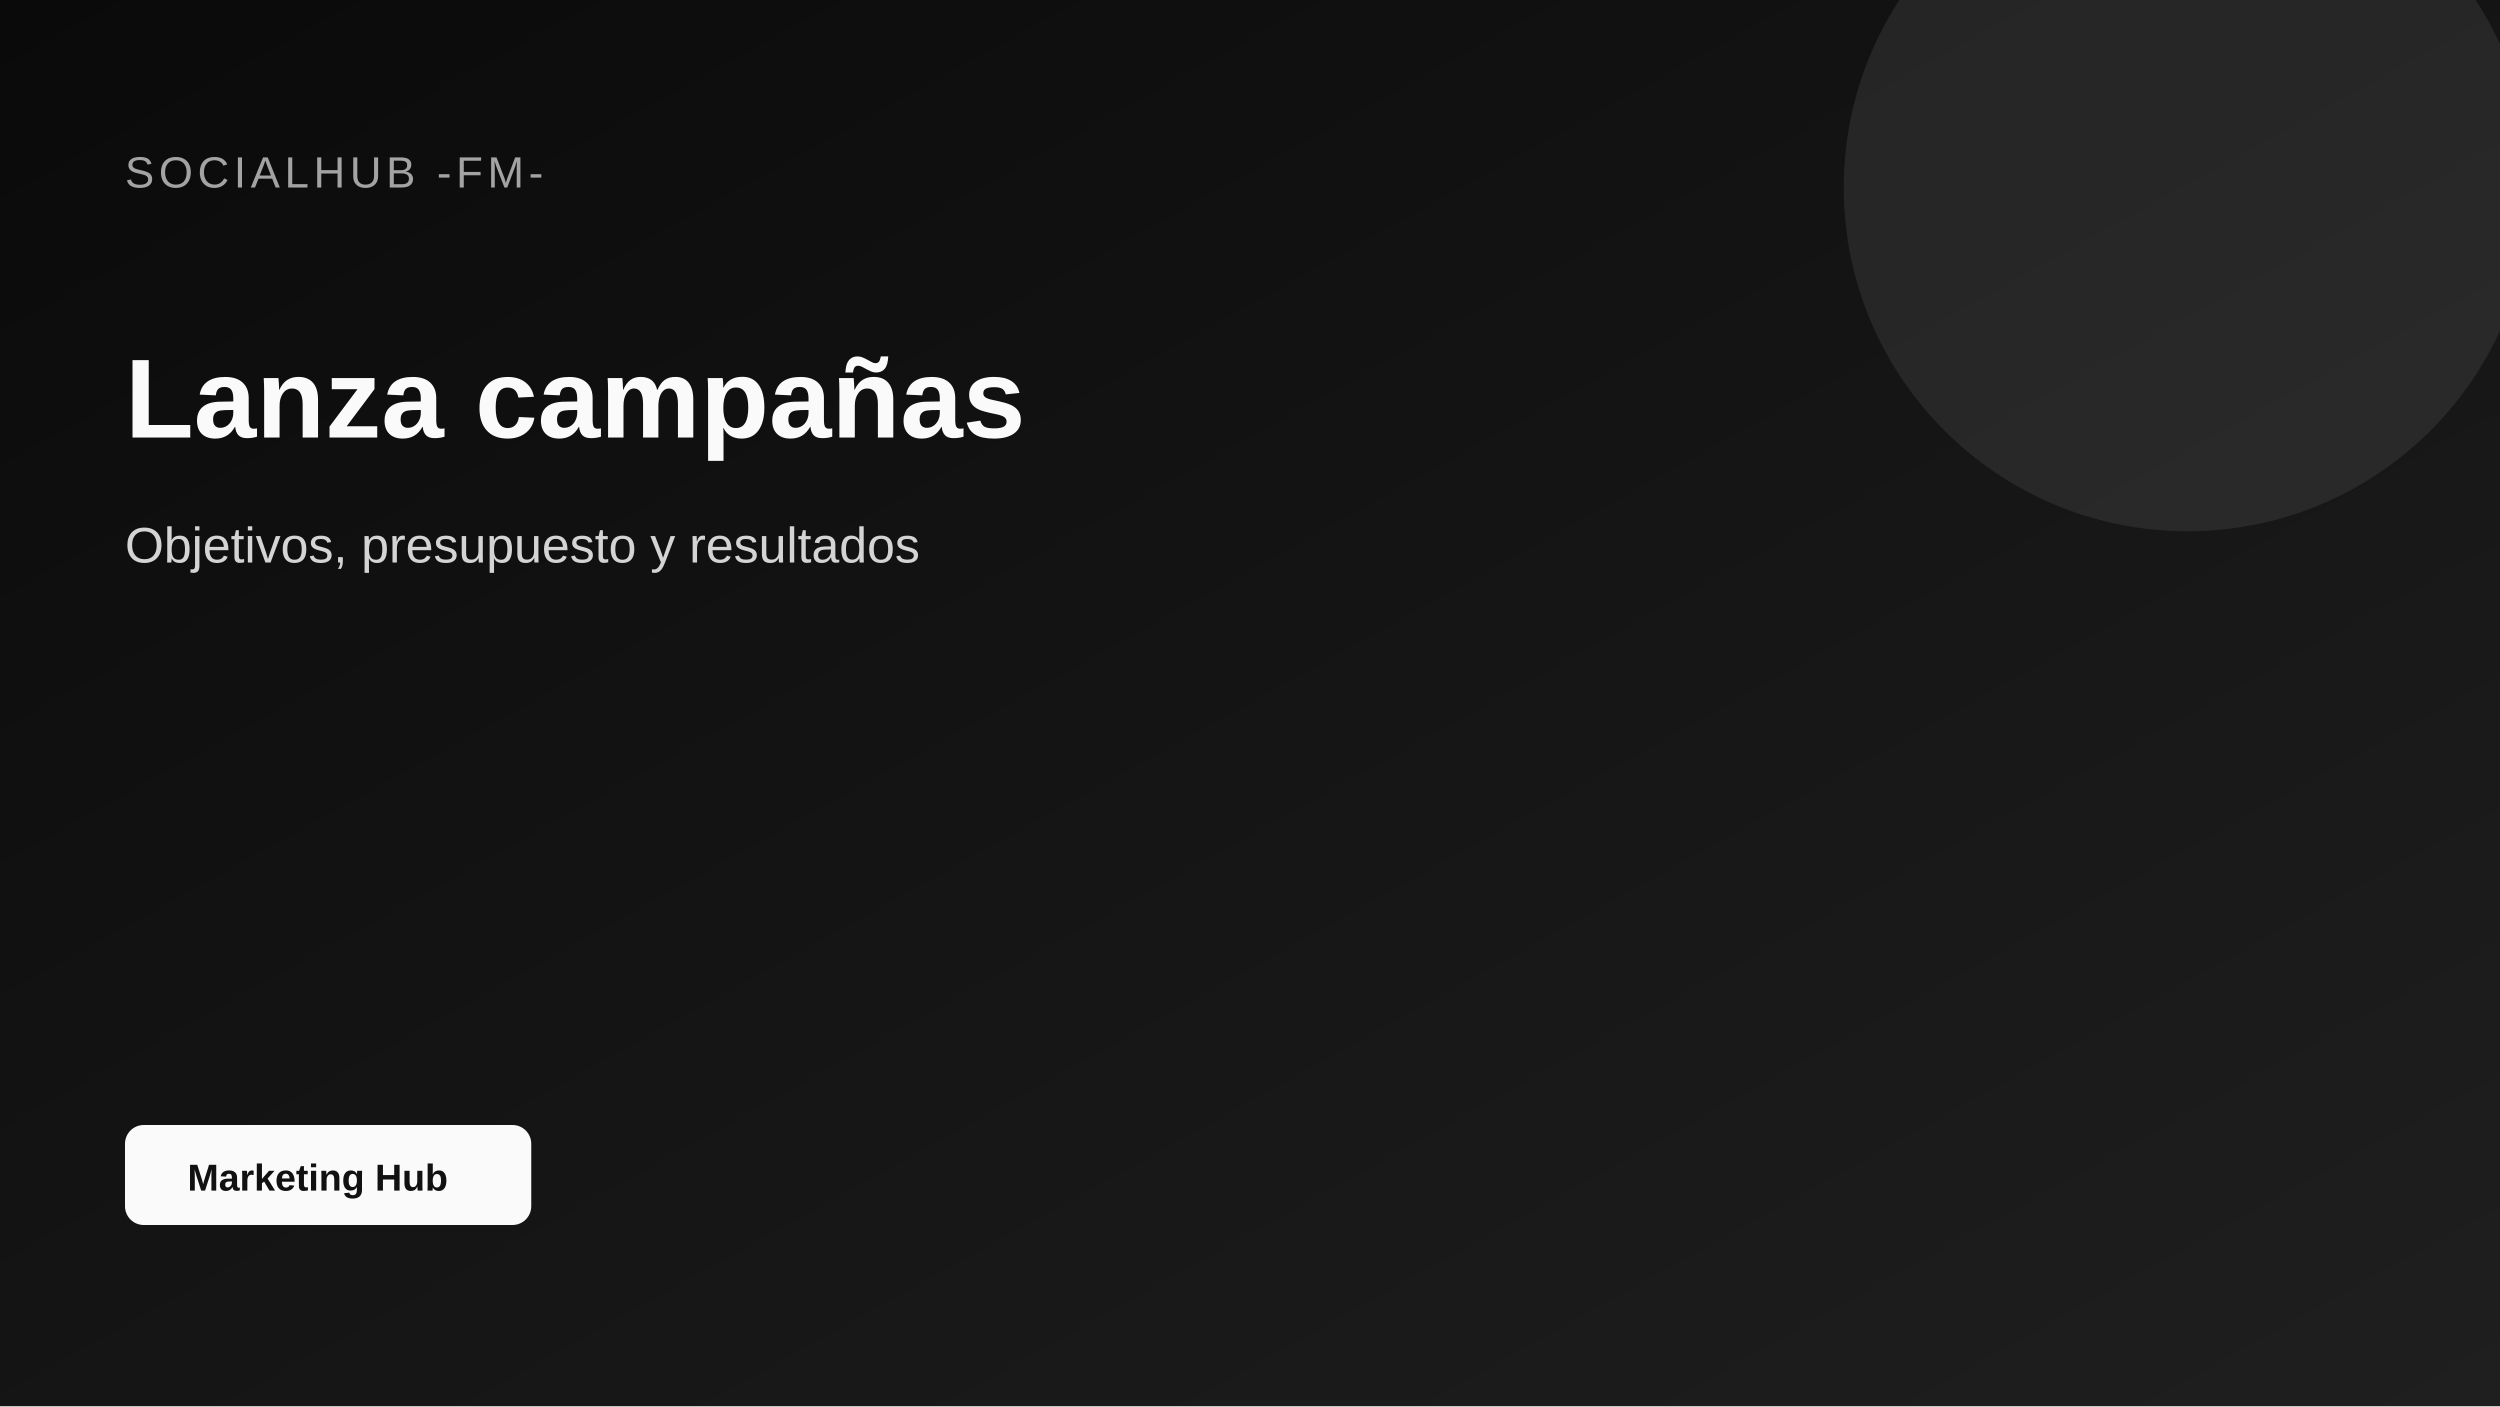
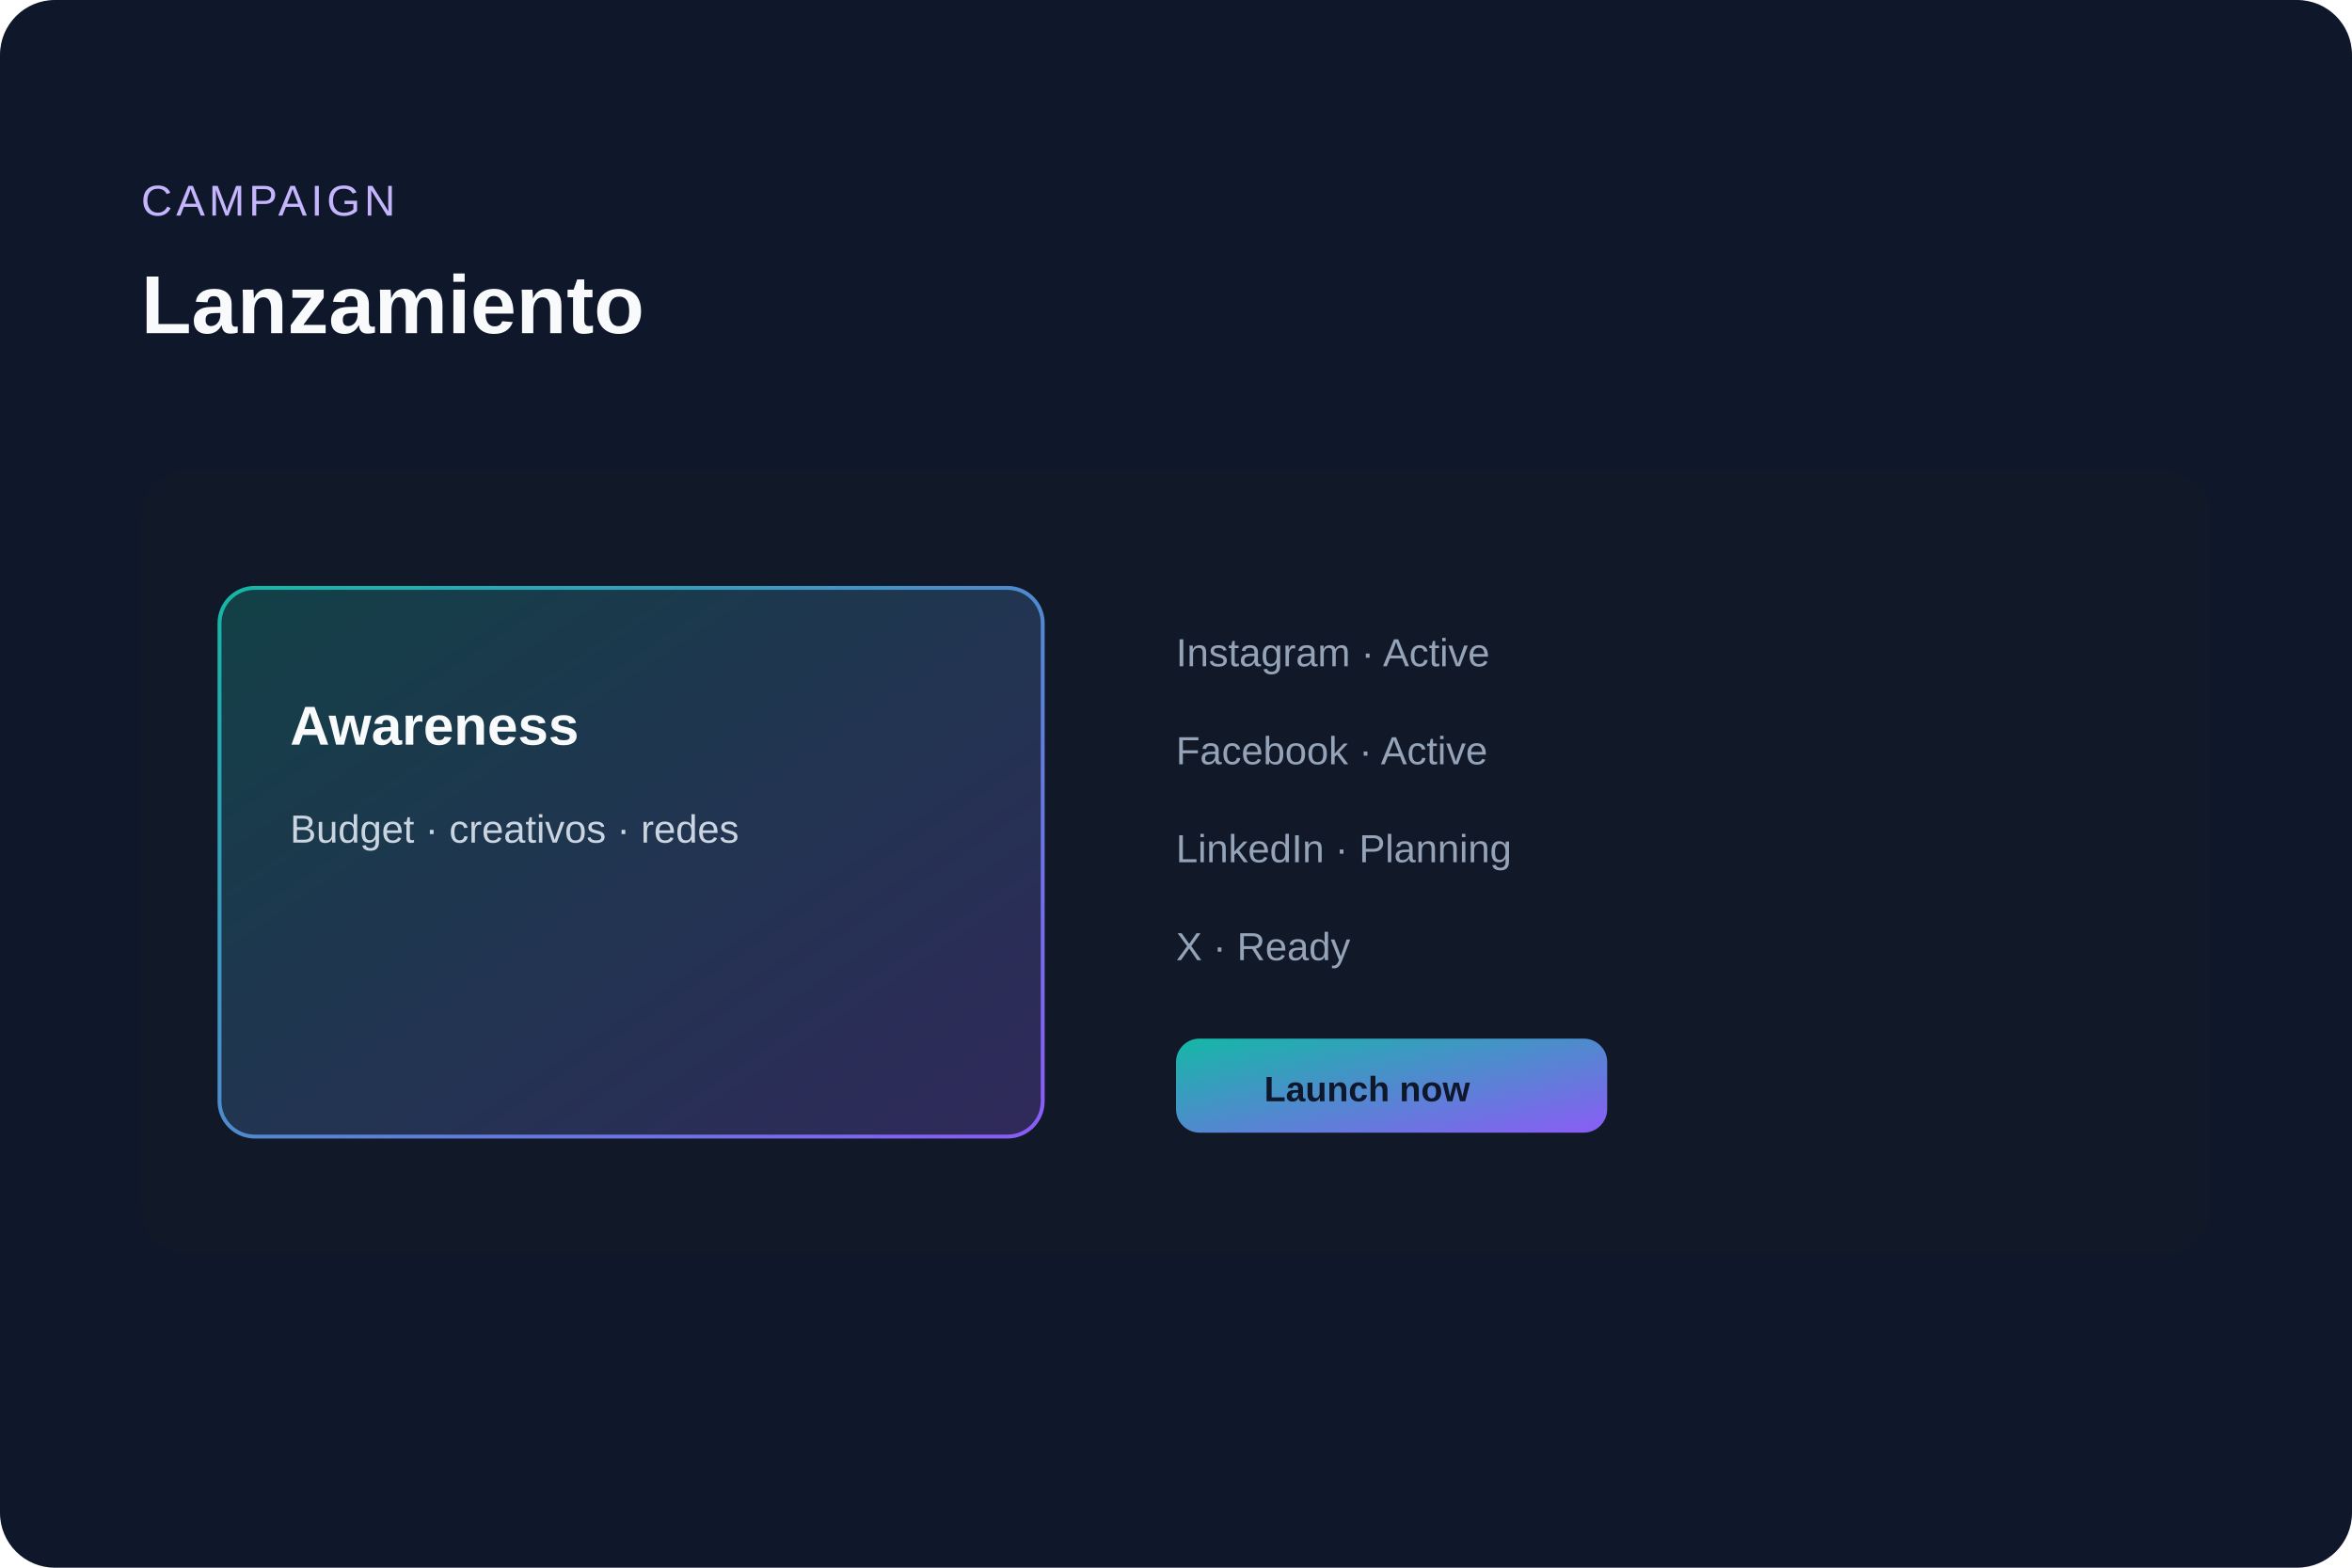
- <svg xmlns="http://www.w3.org/2000/svg" width="1600" height="900" viewBox="0 0 1600 900">
+ <svg xmlns="http://www.w3.org/2000/svg" width="1200" height="800" viewBox="0 0 1200 800" role="img" aria-label="Campaign launch">
  <defs>
    <linearGradient id="g" x1="0" y1="0" x2="1" y2="1">
-       <stop offset="0%" stop-color="#0a0a0a" />
-       <stop offset="100%" stop-color="#1f1f1f" />
+       <stop offset="0%" stop-color="#14b8a6" />
+       <stop offset="100%" stop-color="#8b5cf6" />
    </linearGradient>
  </defs>
-   <rect width="1600" height="900" fill="url(#g)" />
-   <circle cx="1400" cy="120" r="220" fill="#fafafa" opacity="0.08" />
-   <text x="80" y="120" fill="#a3a3a3" font-family="Arial" font-size="28" letter-spacing="3">SOCIALHUB -FM-</text>
-   <text x="80" y="280" fill="#fafafa" font-family="Arial" font-size="72" font-weight="700">Lanza campañas</text>
-   <text x="80" y="360" fill="#d4d4d4" font-family="Arial" font-size="32">Objetivos, presupuesto y resultados</text>
-   <rect x="80" y="720" width="260" height="64" rx="12" fill="#fafafa" />
-   <text x="120" y="762" fill="#111" font-family="Arial" font-size="24" font-weight="700">Marketing Hub</text>
+   <rect width="1200" height="800" rx="28" fill="#0f172a" />
+   <text x="72" y="110" fill="#c4b5fd" font-family="Segoe UI, Arial" font-size="22" letter-spacing="2">CAMPAIGN</text>
+   <text x="72" y="170" fill="#f8fafc" font-family="Segoe UI, Arial" font-size="42" font-weight="700">Lanzamiento</text>
+   <rect x="72" y="240" width="1056" height="400" rx="24" fill="#111827" />
+   <rect x="112" y="300" width="420" height="280" rx="18" fill="url(#g)" opacity="0.25" />
+   <rect x="112" y="300" width="420" height="280" rx="18" fill="none" stroke="url(#g)" stroke-width="2" />
+   <text x="148" y="380" fill="#f8fafc" font-family="Segoe UI, Arial" font-size="28" font-weight="700">Awareness</text>
+   <text x="148" y="430" fill="#cbd5e1" font-family="Segoe UI, Arial" font-size="20">Budget · creativos · redes</text>
+   <g fill="#94a3b8" font-family="Segoe UI, Arial" font-size="20">
+     <text x="600" y="340">Instagram · Active</text>
+     <text x="600" y="390">Facebook · Active</text>
+     <text x="600" y="440">LinkedIn · Planning</text>
+     <text x="600" y="490">X · Ready</text>
+   </g>
+   <rect x="600" y="530" width="220" height="48" rx="12" fill="url(#g)" />
+   <text x="645" y="562" fill="#0f172a" font-family="Segoe UI, Arial" font-size="18" font-weight="700">Launch now</text>
</svg>
